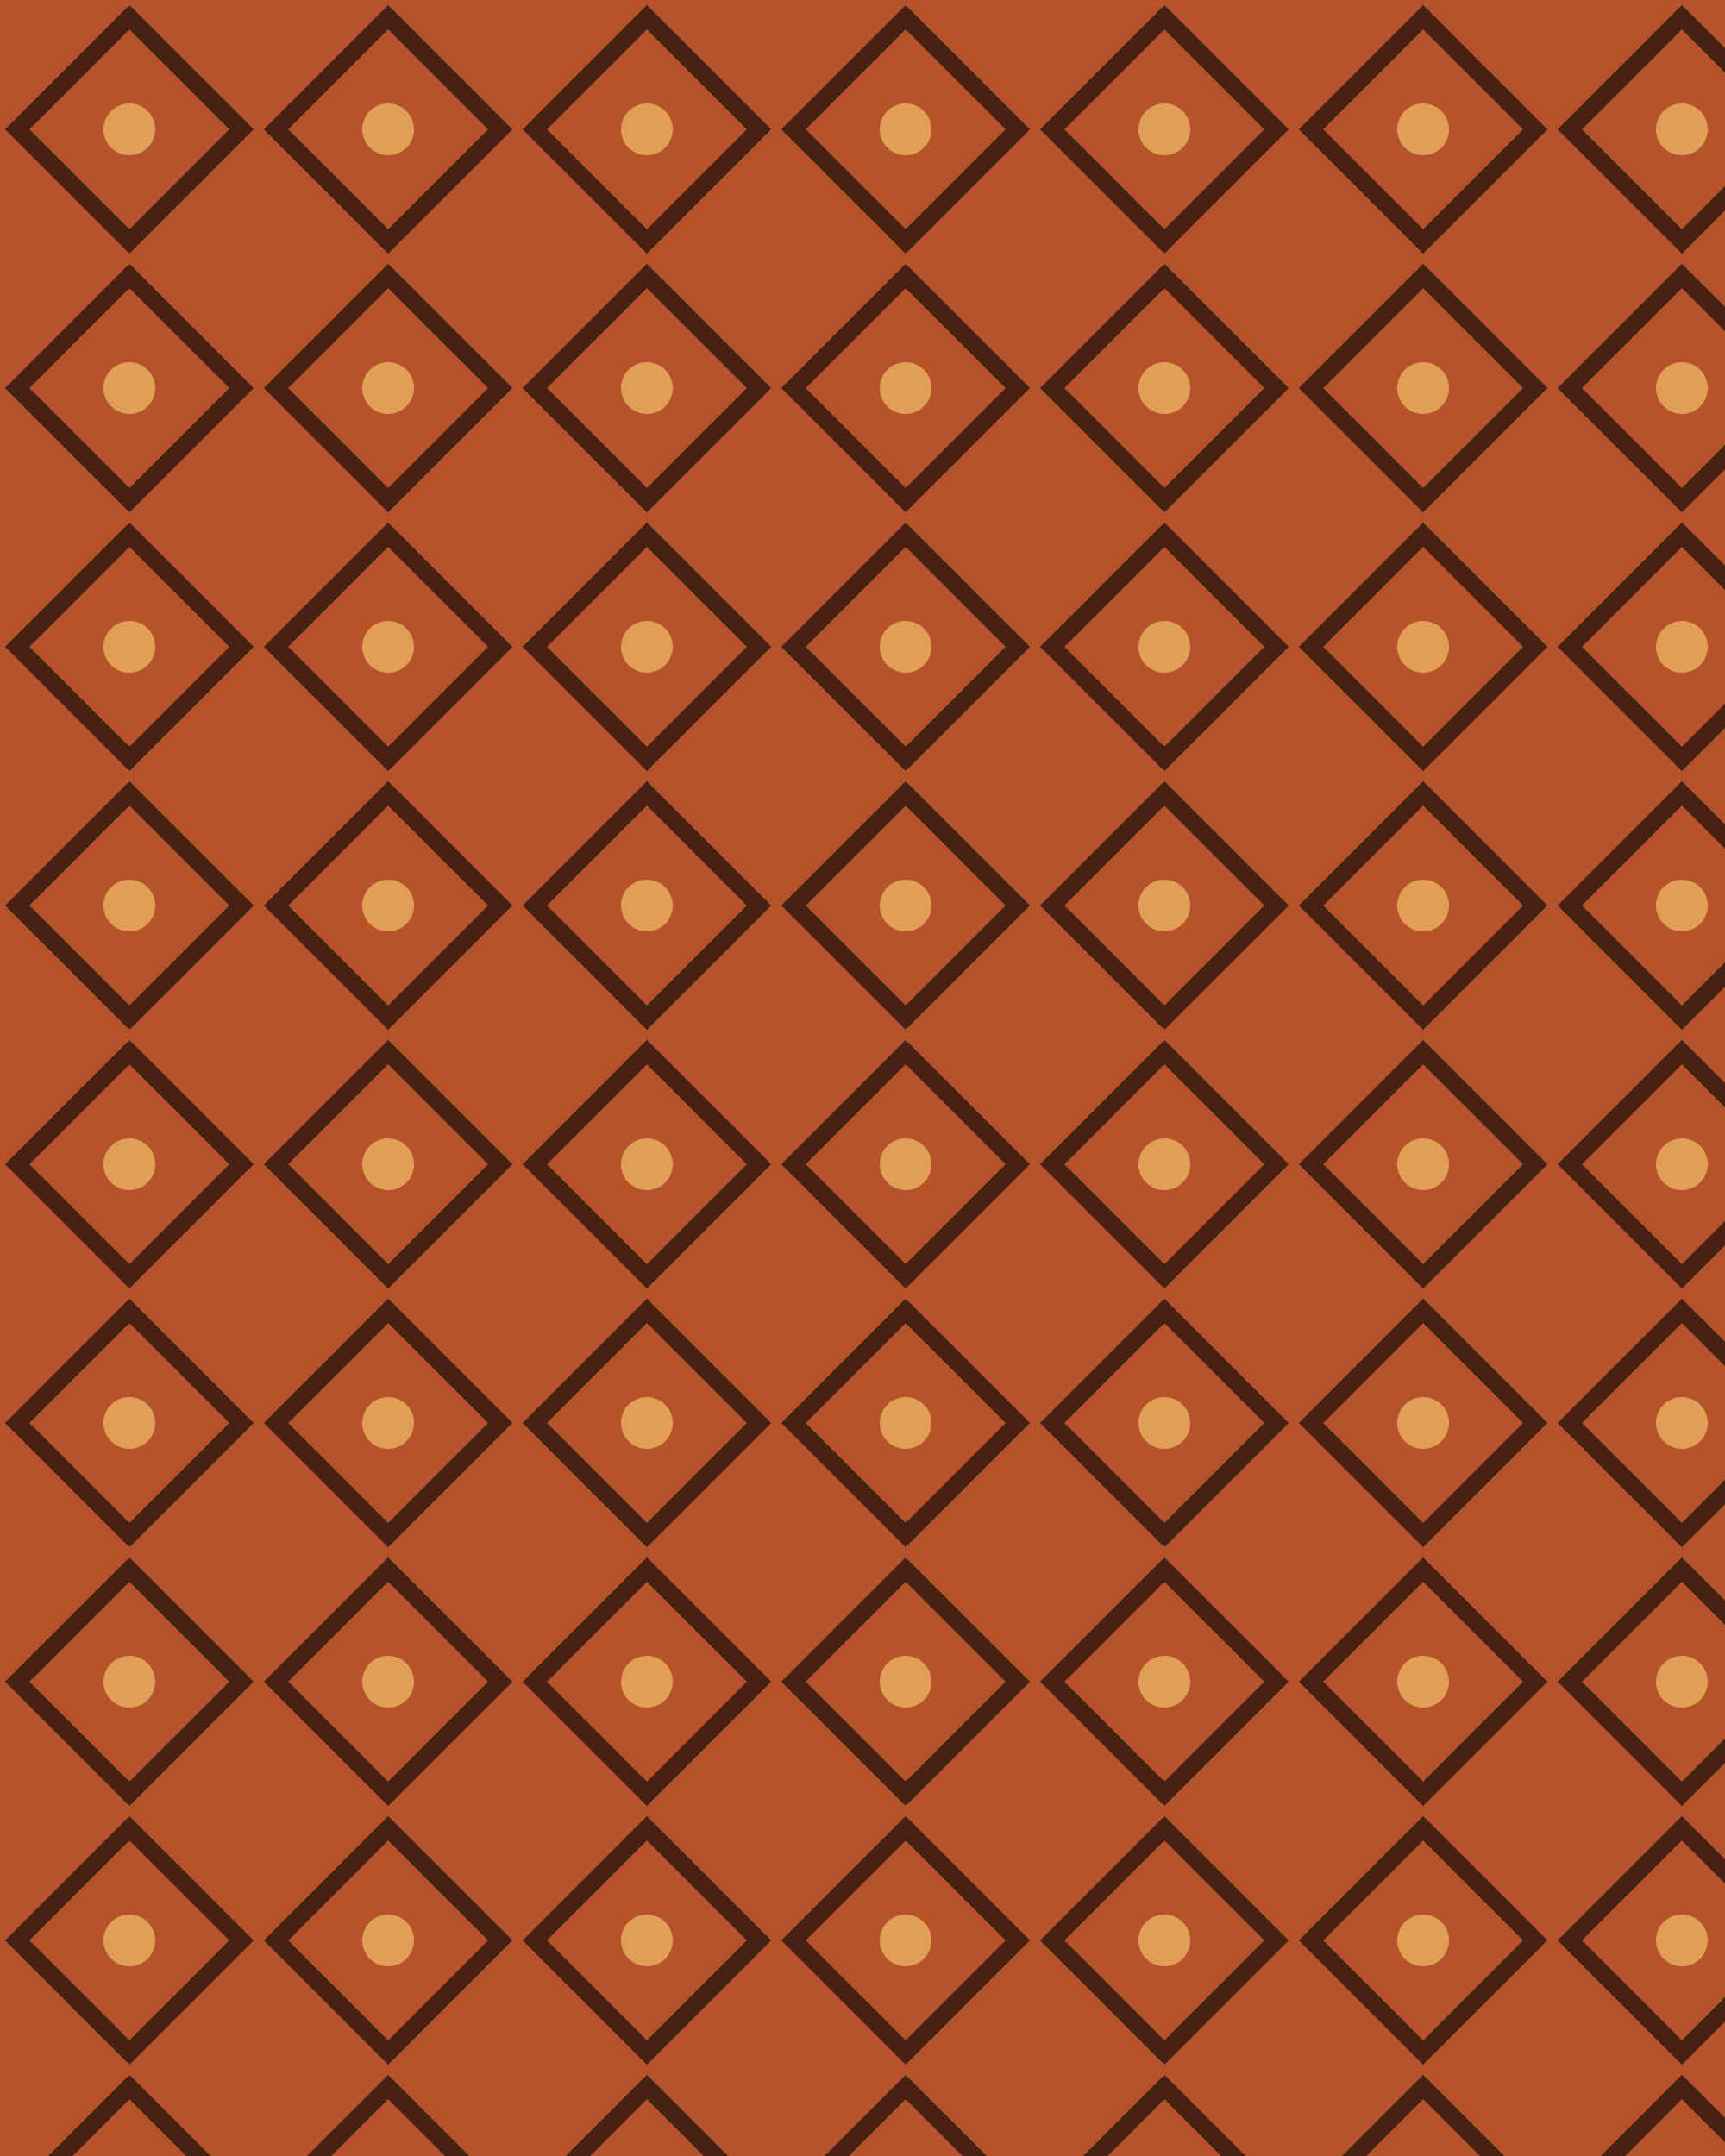
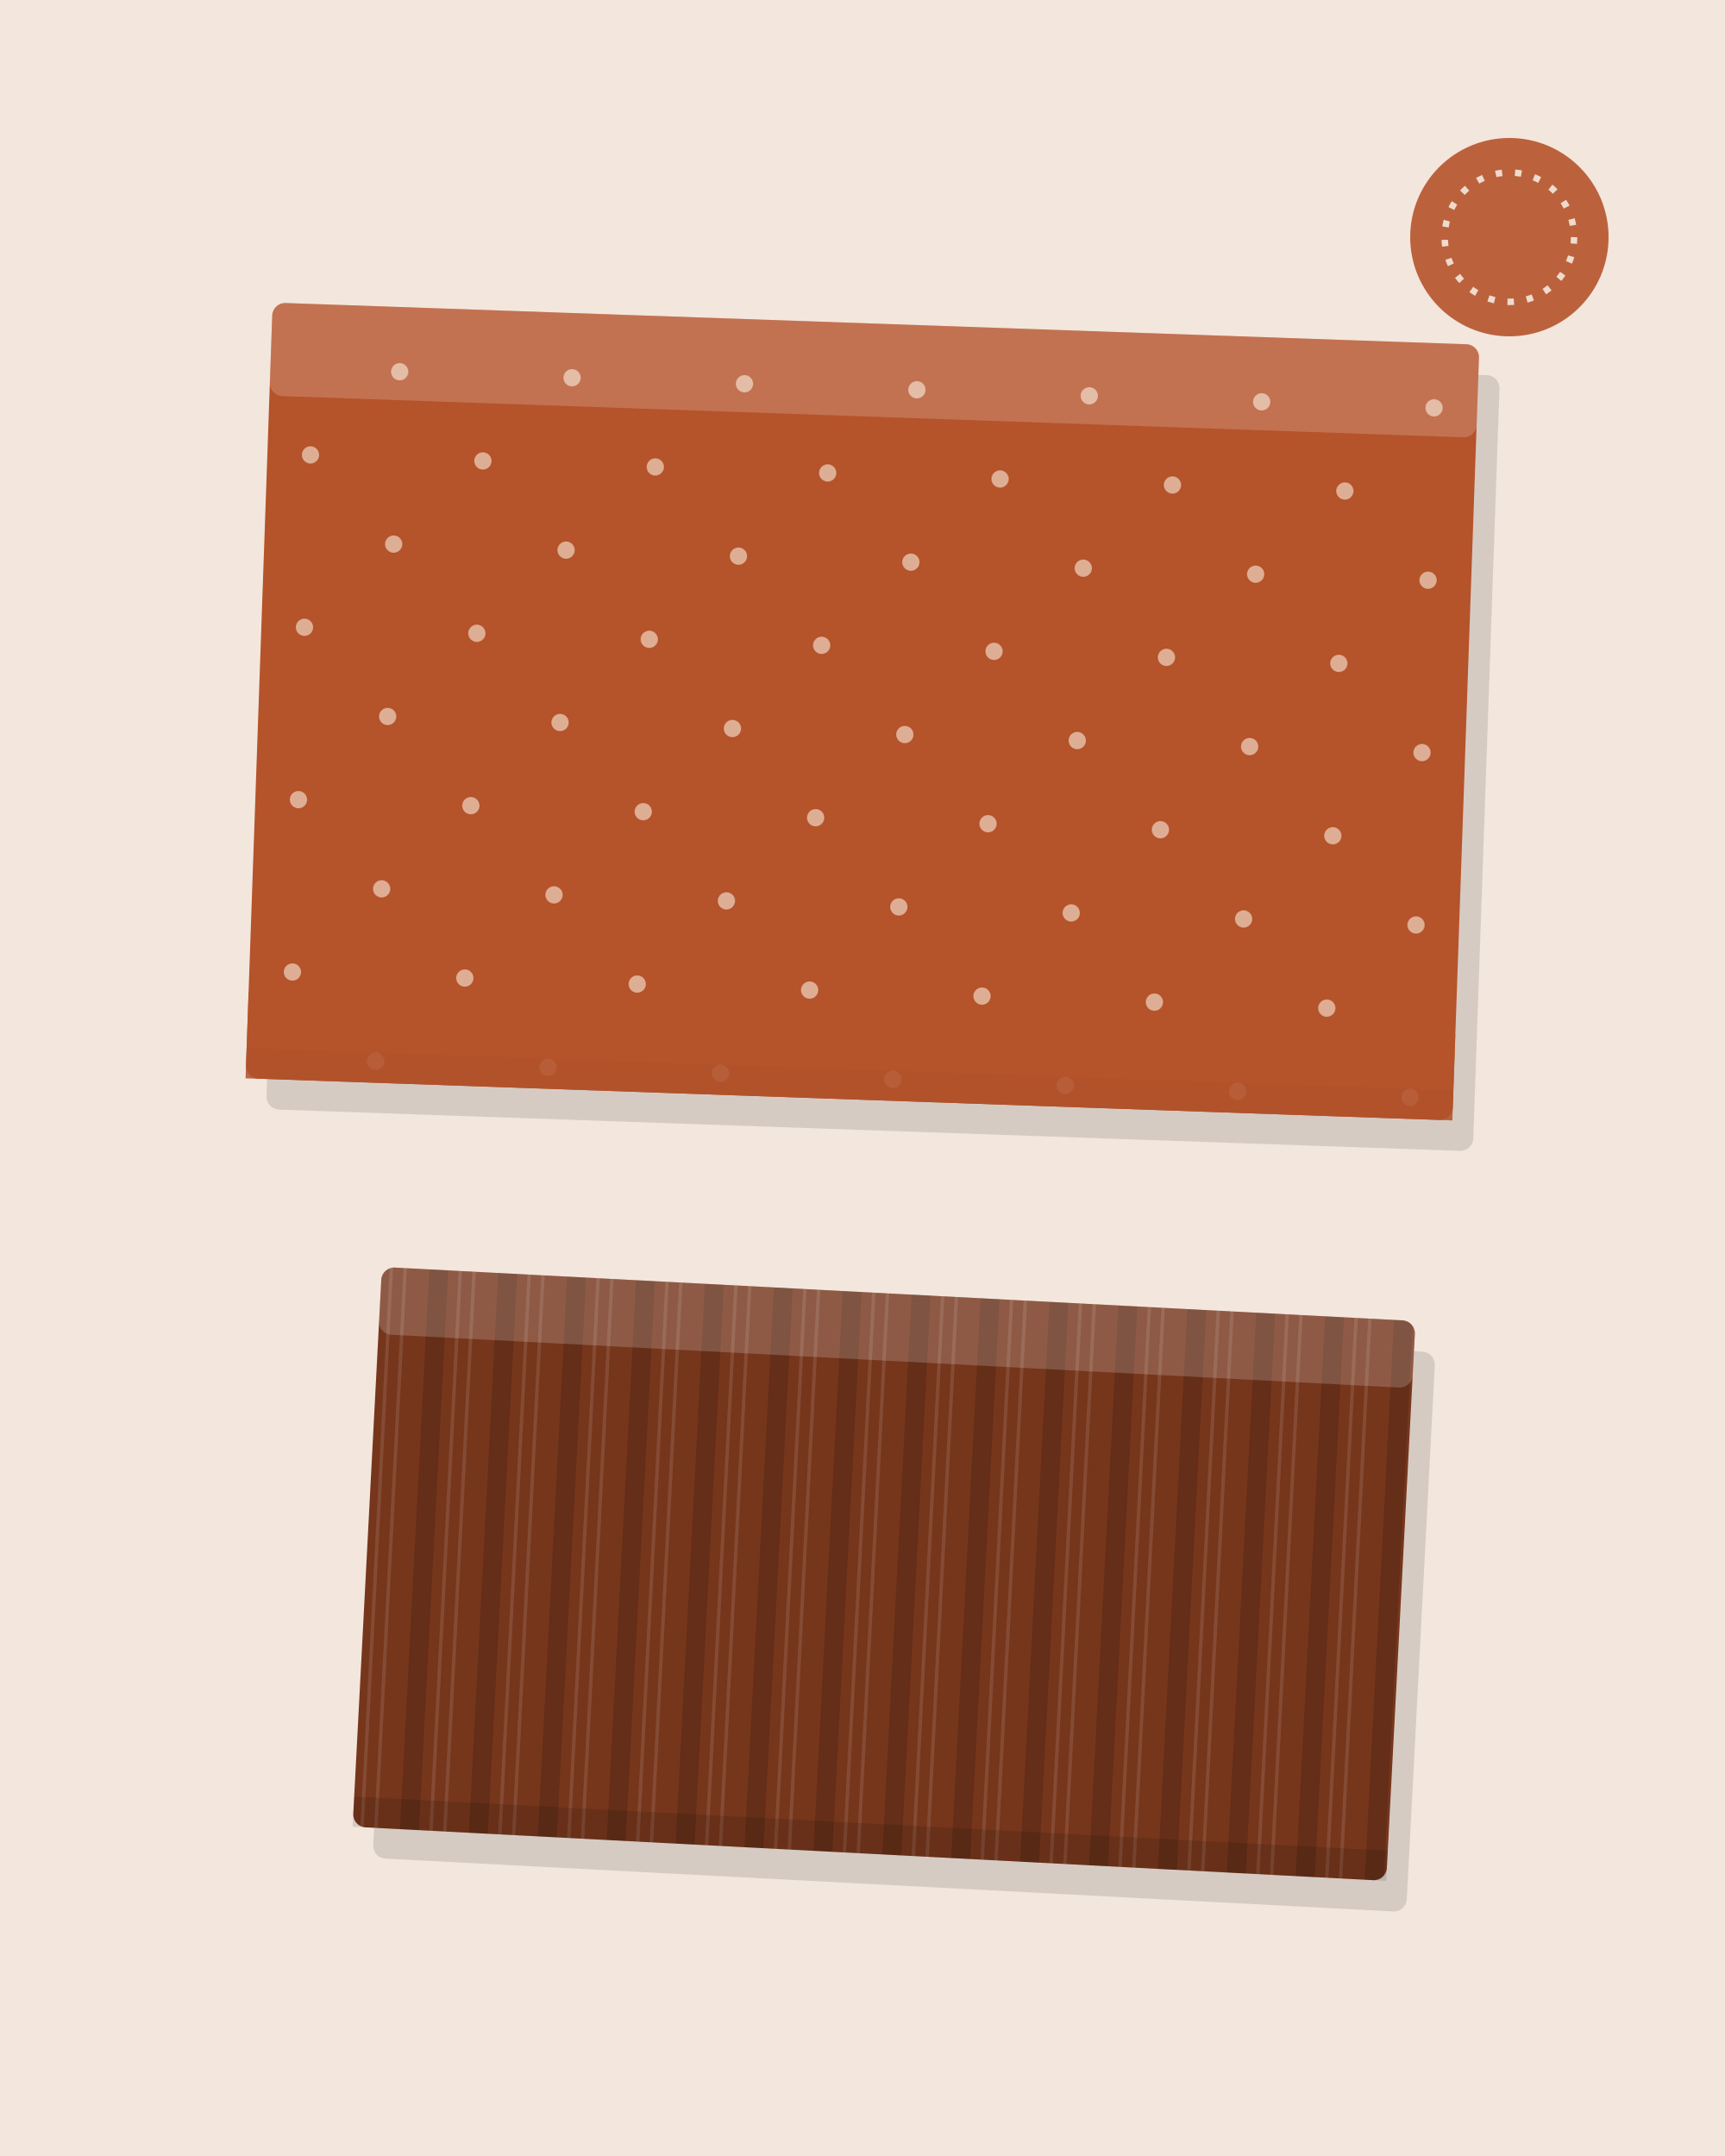
<svg xmlns="http://www.w3.org/2000/svg" viewBox="0 0 800 1000" width="800" height="1000">
  <defs>
-     <pattern id="p" width="60" height="60" patternUnits="userSpaceOnUse">
-       <path d="M30 4 56 30 30 56 4 30Z" fill="none" stroke="#3b1d12" stroke-width="4" />
-       <circle cx="30" cy="30" r="6" fill="#e8a65a" />
+     <pattern id="p" width="80" height="80" patternUnits="userSpaceOnUse">
+       <rect width="80" height="80" fill="#b5532b" />
+       <g transform="scale(1)">
+         <g fill="#deae94">
+           <circle cx="20" cy="20" r="4" />
+           <circle cx="60" cy="60" r="4" />
+         </g>
+         <g fill="#b5532b">
+           <circle cx="20" cy="12" r="2.5" />
+           <circle cx="60" cy="52" r="2.5" />
+         </g>
+       </g>
+     </pattern>
+     <pattern id="d" width="56" height="56" patternUnits="userSpaceOnUse">
+       <rect width="56" height="56" fill="#b5532b" />
+       <g transform="scale(0.7)">
+         <rect width="22" height="80" fill="#b5532b" />
+         <rect x="34" width="4" height="80" fill="#deae94" />
+         <rect x="50" width="4" height="80" fill="#deae94" />
+       </g>
+     </pattern>
+     <pattern id="t" width="32" height="32" patternUnits="userSpaceOnUse">
+       <rect width="32" height="32" fill="#76361c" />
+       <g transform="scale(0.4)">
+         <rect width="22" height="80" fill="#642e18" />
+         <rect x="34" width="4" height="80" fill="#844a33" />
+         <rect x="50" width="4" height="80" fill="#844a33" />
+       </g>
    </pattern>
  </defs>
-   <rect width="800" height="1000" fill="#b5532b" />
-   <rect width="800" height="1000" fill="url(#p)" transform="scale(2)" opacity="0.9" />
+   <rect width="800" height="1000" fill="#f3e6dd" />
+   <g transform="rotate(3 410 730)">
+     <rect x="180" y="614" width="480" height="260" rx="6" fill="#000" opacity=".12" />
+     <rect x="170" y="600" width="480" height="260" rx="6" fill="url(#t)" />
+     <rect x="170" y="600" width="480" height="31.2" rx="6" fill="#fff" opacity=".18" />
+     <rect x="170" y="846" width="480" height="14" fill="#000" opacity=".12" />
+   </g>
+   <g transform="rotate(2 400 330)">
+     <rect x="130" y="164" width="560" height="360" rx="6" fill="#000" opacity=".12" />
+     <rect x="120" y="150" width="560" height="360" rx="6" fill="url(#p)" />
+     <rect x="120" y="150" width="560" height="43.2" rx="6" fill="#fff" opacity=".18" />
+     <rect x="120" y="496" width="560" height="14" fill="#000" opacity=".12" />
+   </g>
+   <g transform="rotate(2 400 330)">
+     <rect x="120" y="470" width="560" height="40" fill="#b5532b" opacity=".85" />
+   </g>
+   <circle cx="700" cy="110" r="46" fill="#b5532b" opacity=".9" />
+   <circle cx="700" cy="110" r="30" fill="none" stroke="#eedbce" stroke-width="3" stroke-dasharray="3 6" />
</svg>
